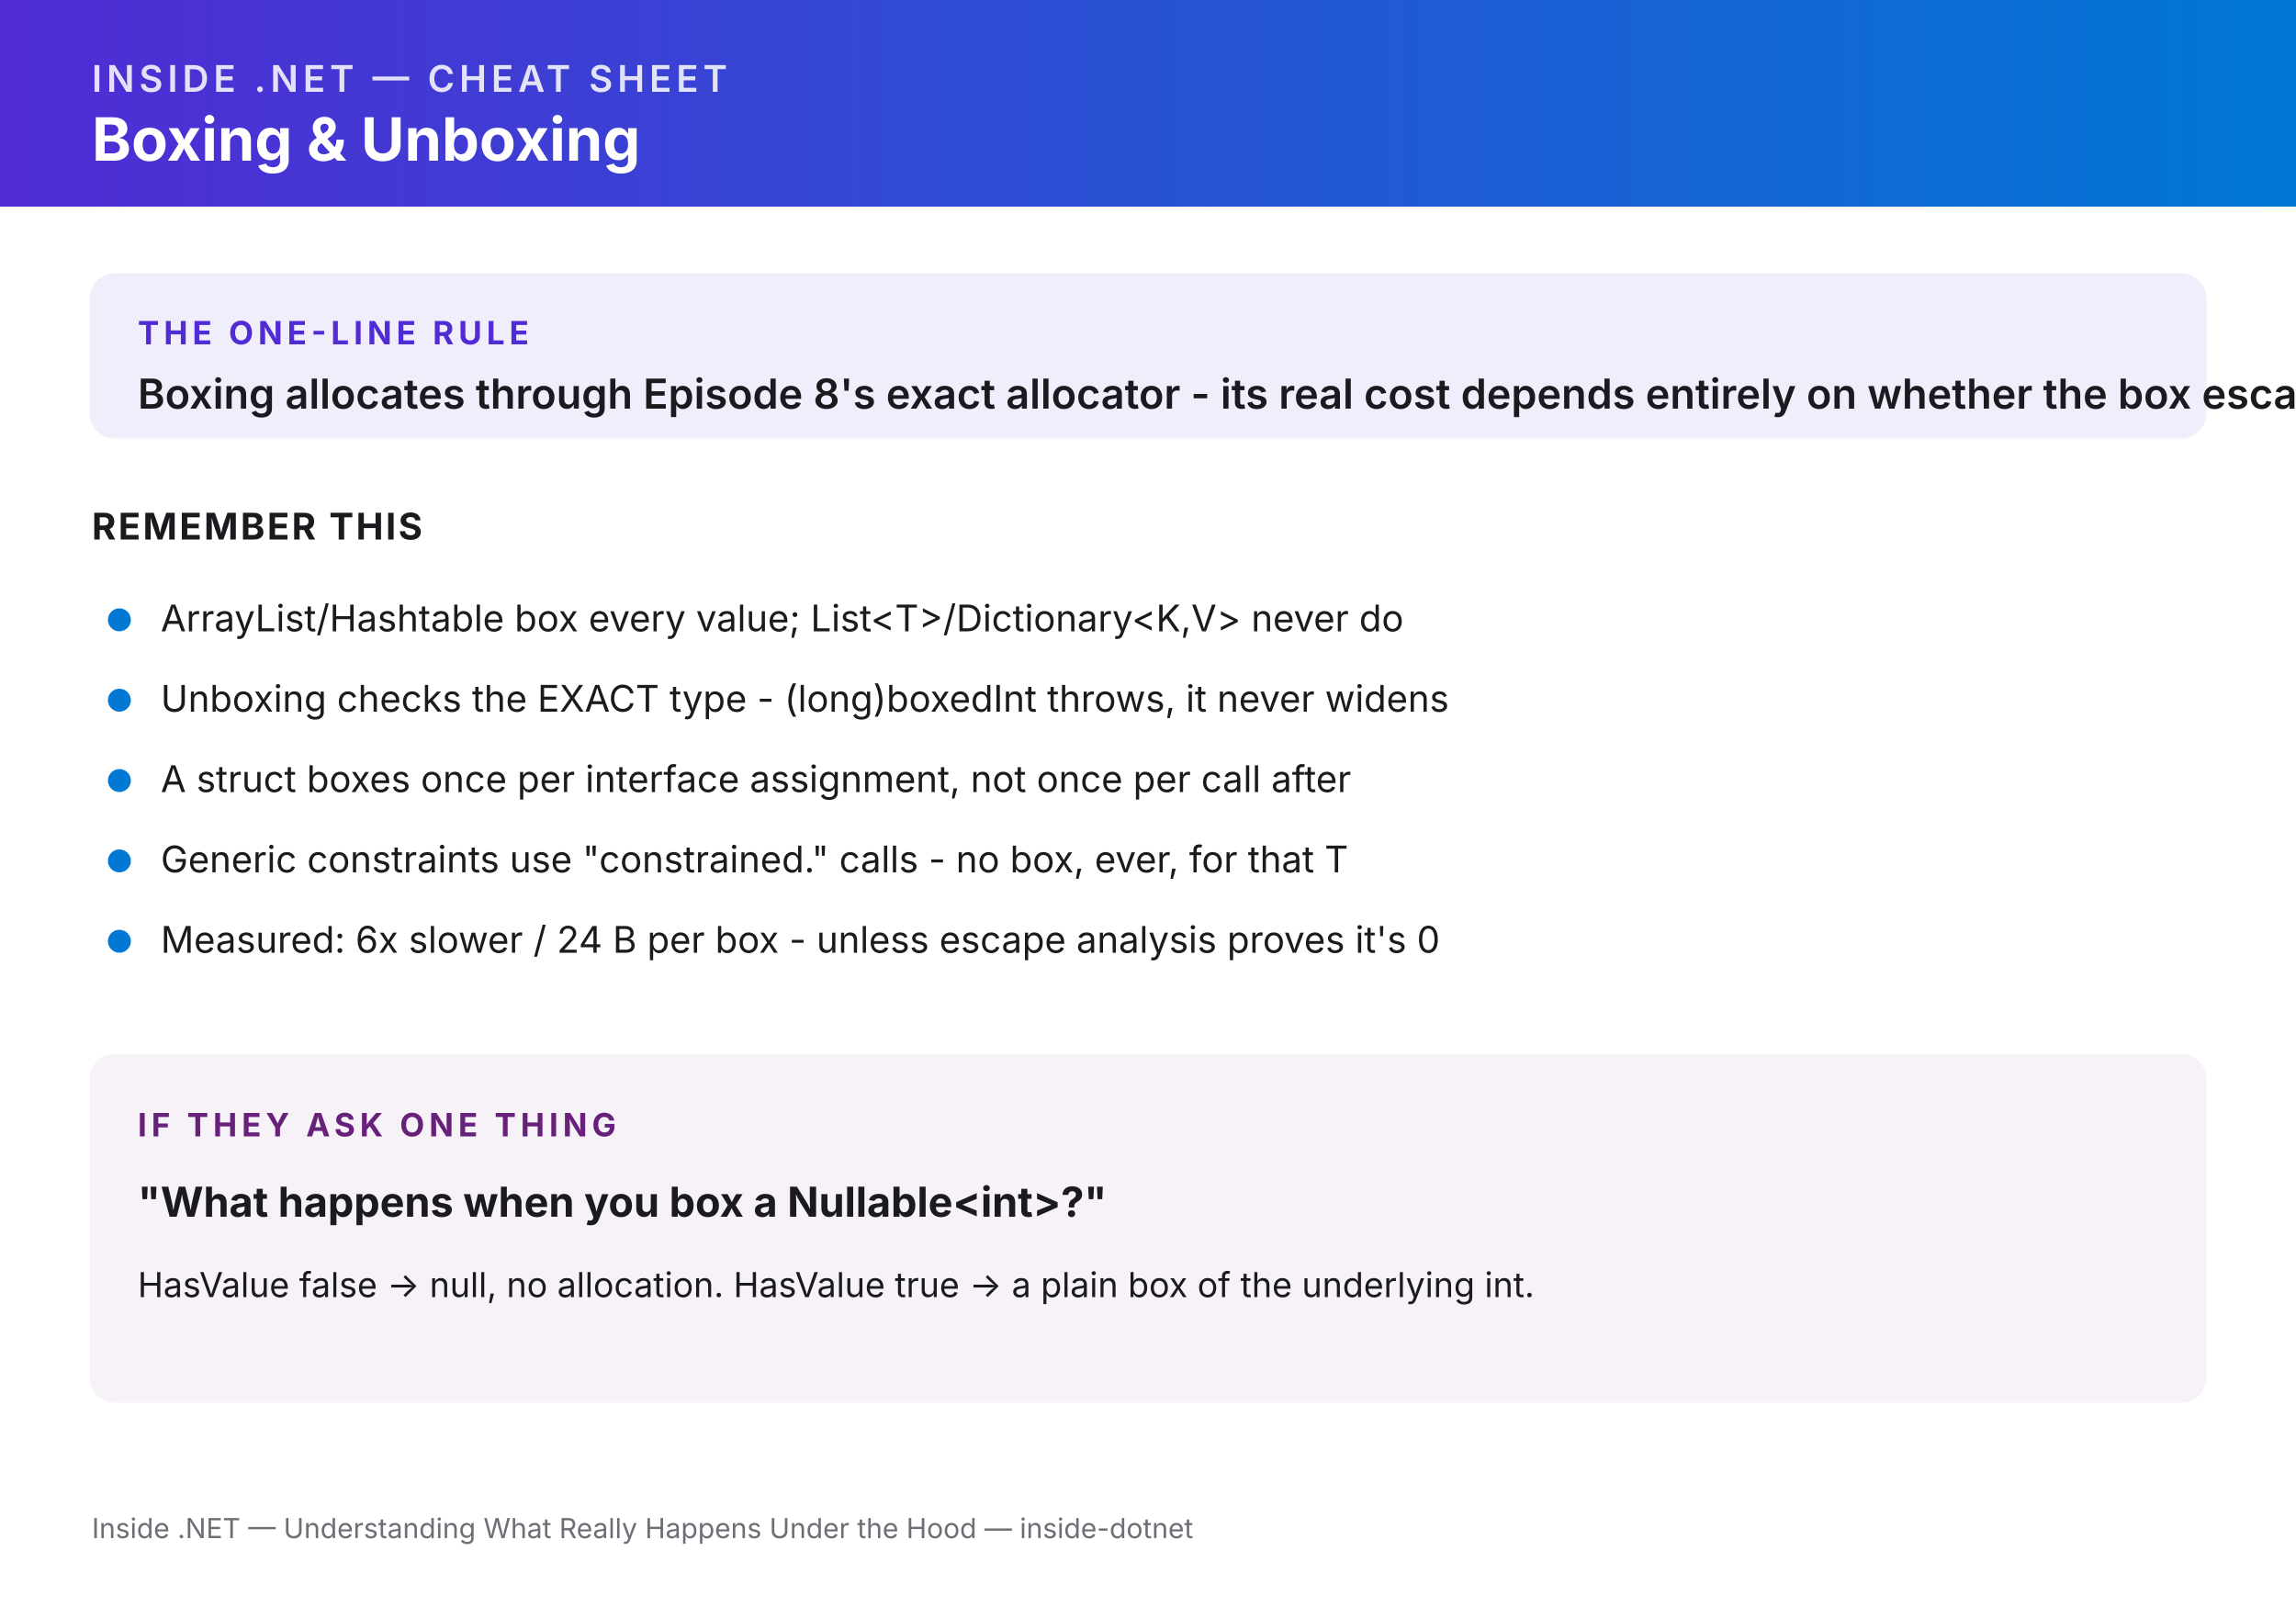
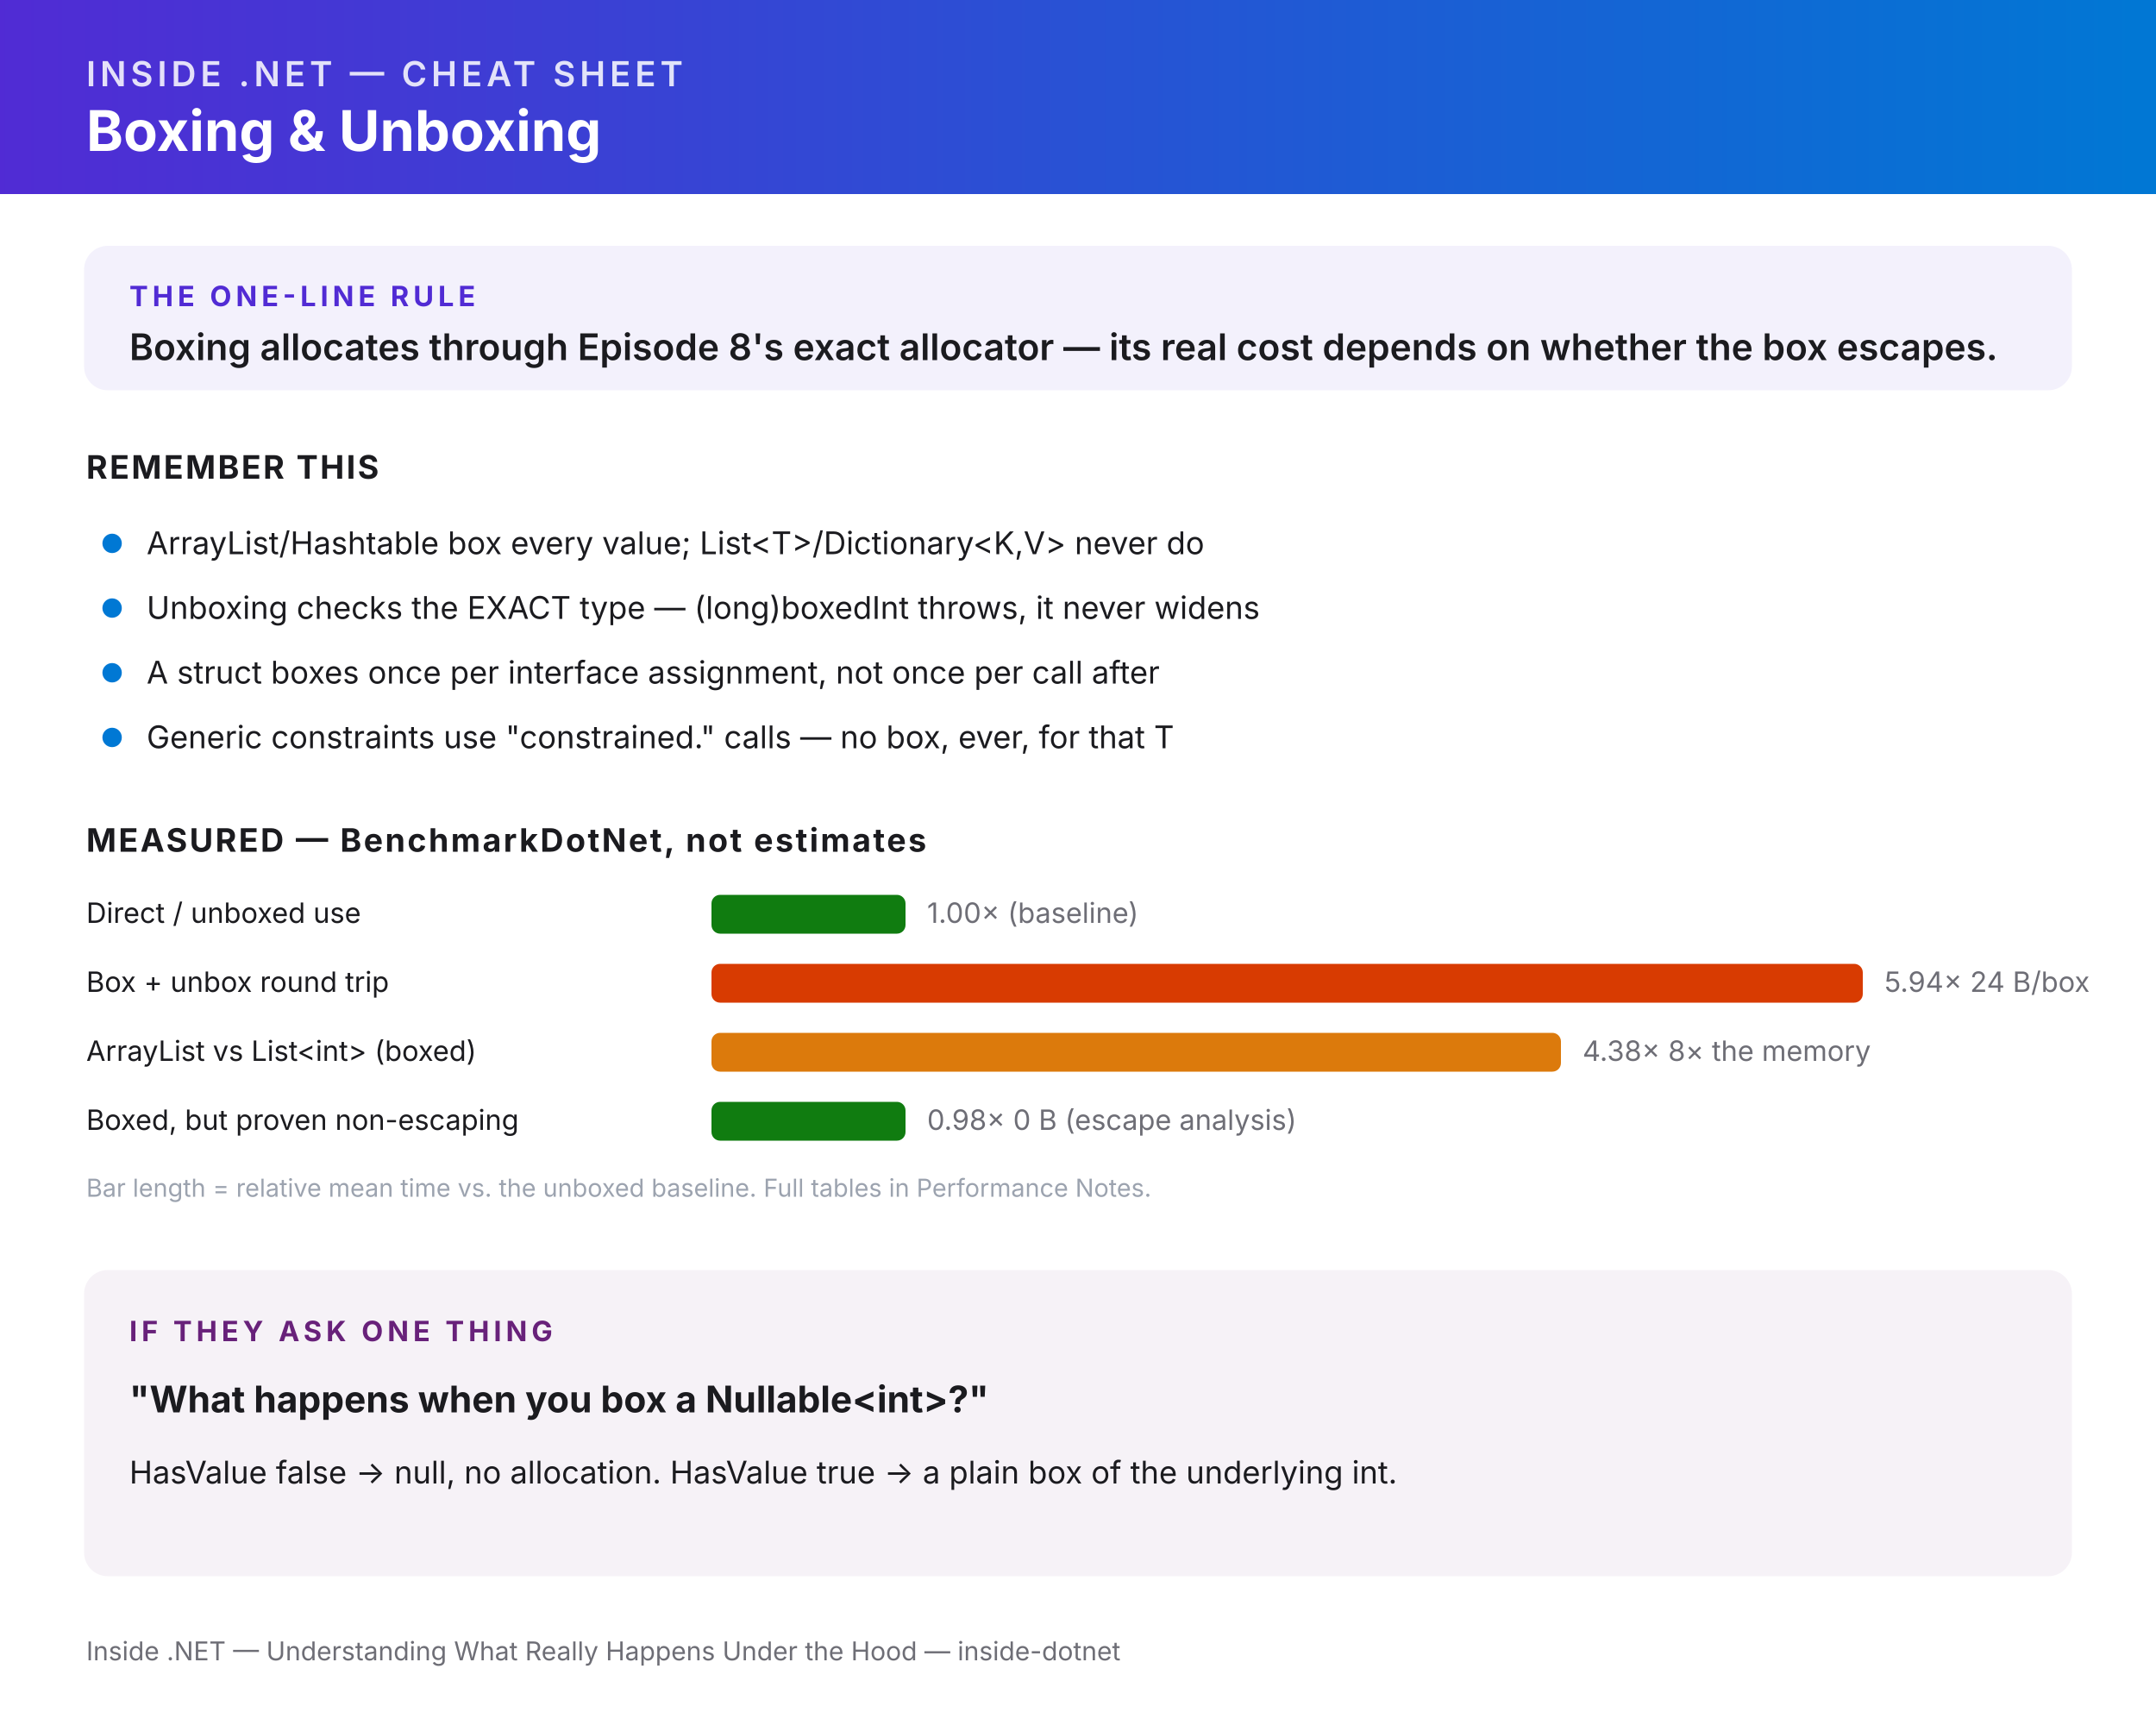
- <svg xmlns="http://www.w3.org/2000/svg" viewBox="0 0 1000 700">
+ <svg xmlns="http://www.w3.org/2000/svg" viewBox="0 0 1000 800">
  <defs>
-     <linearGradient id="csHeader" x1="0%" y1="0%" x2="100%" y2="0%">
+     <linearGradient id="csHeader2" x1="0%" y1="0%" x2="100%" y2="0%">
      <stop offset="0%" stop-color="#512BD4" />
      <stop offset="100%" stop-color="#0078D4" />
    </linearGradient>
  </defs>
-   <rect width="1000" height="700" fill="#FFFFFF" />
-   <rect width="1000" height="90" fill="url(#csHeader)" />
+   <rect width="1000" height="800" fill="#FFFFFF" />
+   <rect width="1000" height="90" fill="url(#csHeader2)" />
  <text x="40" y="40" font-family="Segoe UI, Inter, sans-serif" font-size="16" font-weight="600" fill="#FFFFFF" opacity="0.85" letter-spacing="2">INSIDE .NET — CHEAT SHEET</text>
  <text x="40" y="70" font-family="Segoe UI, Inter, sans-serif" font-size="26" font-weight="700" fill="#FFFFFF">Boxing &amp; Unboxing</text>
-   <rect x="40" y="120" width="920" height="70" rx="10" fill="#512BD4" opacity="0.08" stroke="#512BD4" stroke-width="2" />
-   <text x="60" y="150" font-family="Segoe UI, Inter, sans-serif" font-size="14" font-weight="700" fill="#512BD4" letter-spacing="2">THE ONE-LINE RULE</text>
-   <text x="60" y="178" font-family="Segoe UI, Inter, sans-serif" font-size="18" font-weight="600" fill="#1B1B1F">Boxing allocates through Episode 8's exact allocator - its real cost depends entirely on whether the box escapes.</text>
-   <text x="40" y="235" font-family="Segoe UI, Inter, sans-serif" font-size="16" font-weight="700" fill="#1B1B1F" letter-spacing="1">REMEMBER THIS</text>
-   <g font-family="Segoe UI, Inter, sans-serif" font-size="16" fill="#1B1B1F">
-     <circle cx="52" cy="270" r="5" fill="#0078D4" />
-     <text x="70" y="275">ArrayList/Hashtable box every value; List&lt;T&gt;/Dictionary&lt;K,V&gt; never do</text>
-     <circle cx="52" cy="305" r="5" fill="#0078D4" />
-     <text x="70" y="310">Unboxing checks the EXACT type - (long)boxedInt throws, it never widens</text>
-     <circle cx="52" cy="340" r="5" fill="#0078D4" />
-     <text x="70" y="345">A struct boxes once per interface assignment, not once per call after</text>
-     <circle cx="52" cy="375" r="5" fill="#0078D4" />
-     <text x="70" y="380">Generic constraints use "constrained." calls - no box, ever, for that T</text>
-     <circle cx="52" cy="410" r="5" fill="#0078D4" />
-     <text x="70" y="415">Measured: 6x slower / 24 B per box - unless escape analysis proves it's 0</text>
+   <rect x="40" y="115" width="920" height="65" rx="10" fill="#512BD4" opacity="0.07" stroke="#512BD4" stroke-width="2" />
+   <text x="60" y="142" font-family="Segoe UI, Inter, sans-serif" font-size="13" font-weight="700" fill="#512BD4" letter-spacing="2">THE ONE-LINE RULE</text>
+   <text x="60" y="167" font-family="Segoe UI, Inter, sans-serif" font-size="17" font-weight="600" fill="#1B1B1F">Boxing allocates through Episode 8's exact allocator — its real cost depends on whether the box escapes.</text>
+   <text x="40" y="222" font-family="Segoe UI, Inter, sans-serif" font-size="15" font-weight="700" fill="#1B1B1F" letter-spacing="1">REMEMBER THIS</text>
+   <g font-family="Segoe UI, Inter, sans-serif" font-size="14.5" fill="#1B1B1F">
+     <circle cx="52" cy="252" r="4.5" fill="#0078D4" />
+     <text x="68" y="257">ArrayList/Hashtable box every value; List&lt;T&gt;/Dictionary&lt;K,V&gt; never do</text>
+     <circle cx="52" cy="282" r="4.5" fill="#0078D4" />
+     <text x="68" y="287">Unboxing checks the EXACT type — (long)boxedInt throws, it never widens</text>
+     <circle cx="52" cy="312" r="4.5" fill="#0078D4" />
+     <text x="68" y="317">A struct boxes once per interface assignment, not once per call after</text>
+     <circle cx="52" cy="342" r="4.5" fill="#0078D4" />
+     <text x="68" y="347">Generic constraints use "constrained." calls — no box, ever, for that T</text>
  </g>
-   <rect x="40" y="460" width="920" height="150" rx="10" fill="#68217A" opacity="0.06" stroke="#68217A" stroke-width="2" />
-   <text x="60" y="495" font-family="Segoe UI, Inter, sans-serif" font-size="14" font-weight="700" fill="#68217A" letter-spacing="2">IF THEY ASK ONE THING</text>
-   <text x="60" y="530" font-family="Segoe UI, Inter, sans-serif" font-size="18" font-weight="700" fill="#1B1B1F">"What happens when you box a Nullable&lt;int&gt;?"</text>
-   <text x="60" y="565" font-family="Segoe UI, Inter, sans-serif" font-size="15" fill="#1B1B1F">HasValue false -&gt; null, no allocation. HasValue true -&gt; a plain box of the underlying int.</text>
-   <text x="40" y="670" font-family="Segoe UI, Inter, sans-serif" font-size="12" fill="#6E6E76">Inside .NET — Understanding What Really Happens Under the Hood — inside-dotnet</text>
+   <text x="40" y="395" font-family="Segoe UI, Inter, sans-serif" font-size="15" font-weight="700" fill="#1B1B1F" letter-spacing="1">MEASURED — BenchmarkDotNet, not estimates</text>
+   <g font-family="Segoe UI, Inter, sans-serif" font-size="13">
+     <text x="40" y="428" fill="#1B1B1F">Direct / unboxed use</text>
+     <rect x="330" y="415" width="90" height="18" rx="4" fill="#107C10" />
+     <text x="430" y="428" fill="#6E6E76">1.00×  (baseline)</text>
+     <text x="40" y="460" fill="#1B1B1F">Box + unbox round trip</text>
+     <rect x="330" y="447" width="534" height="18" rx="4" fill="#D83B01" />
+     <text x="874" y="460" fill="#6E6E76">5.94×  24 B/box</text>
+     <text x="40" y="492" fill="#1B1B1F">ArrayList vs List&lt;int&gt; (boxed)</text>
+     <rect x="330" y="479" width="394" height="18" rx="4" fill="#DC7A0C" />
+     <text x="734" y="492" fill="#6E6E76">4.38×  8× the memory</text>
+     <text x="40" y="524" fill="#1B1B1F">Boxed, but proven non-escaping</text>
+     <rect x="330" y="511" width="90" height="18" rx="4" fill="#107C10" />
+     <text x="430" y="524" fill="#6E6E76">0.98×  0 B (escape analysis)</text>
+   </g>
+   <text x="40" y="555" font-family="Segoe UI, Inter, sans-serif" font-size="11.5" fill="#9CA3AF">Bar length = relative mean time vs. the unboxed baseline. Full tables in Performance Notes.</text>
+   <rect x="40" y="590" width="920" height="140" rx="10" fill="#68217A" opacity="0.06" stroke="#68217A" stroke-width="2" />
+   <text x="60" y="622" font-family="Segoe UI, Inter, sans-serif" font-size="13" font-weight="700" fill="#68217A" letter-spacing="2">IF THEY ASK ONE THING</text>
+   <text x="60" y="655" font-family="Segoe UI, Inter, sans-serif" font-size="17" font-weight="700" fill="#1B1B1F">"What happens when you box a Nullable&lt;int&gt;?"</text>
+   <text x="60" y="688" font-family="Segoe UI, Inter, sans-serif" font-size="14.5" fill="#1B1B1F">HasValue false → null, no allocation. HasValue true → a plain box of the underlying int.</text>
+   <text x="40" y="770" font-family="Segoe UI, Inter, sans-serif" font-size="12" fill="#6E6E76">Inside .NET — Understanding What Really Happens Under the Hood — inside-dotnet</text>
</svg>
